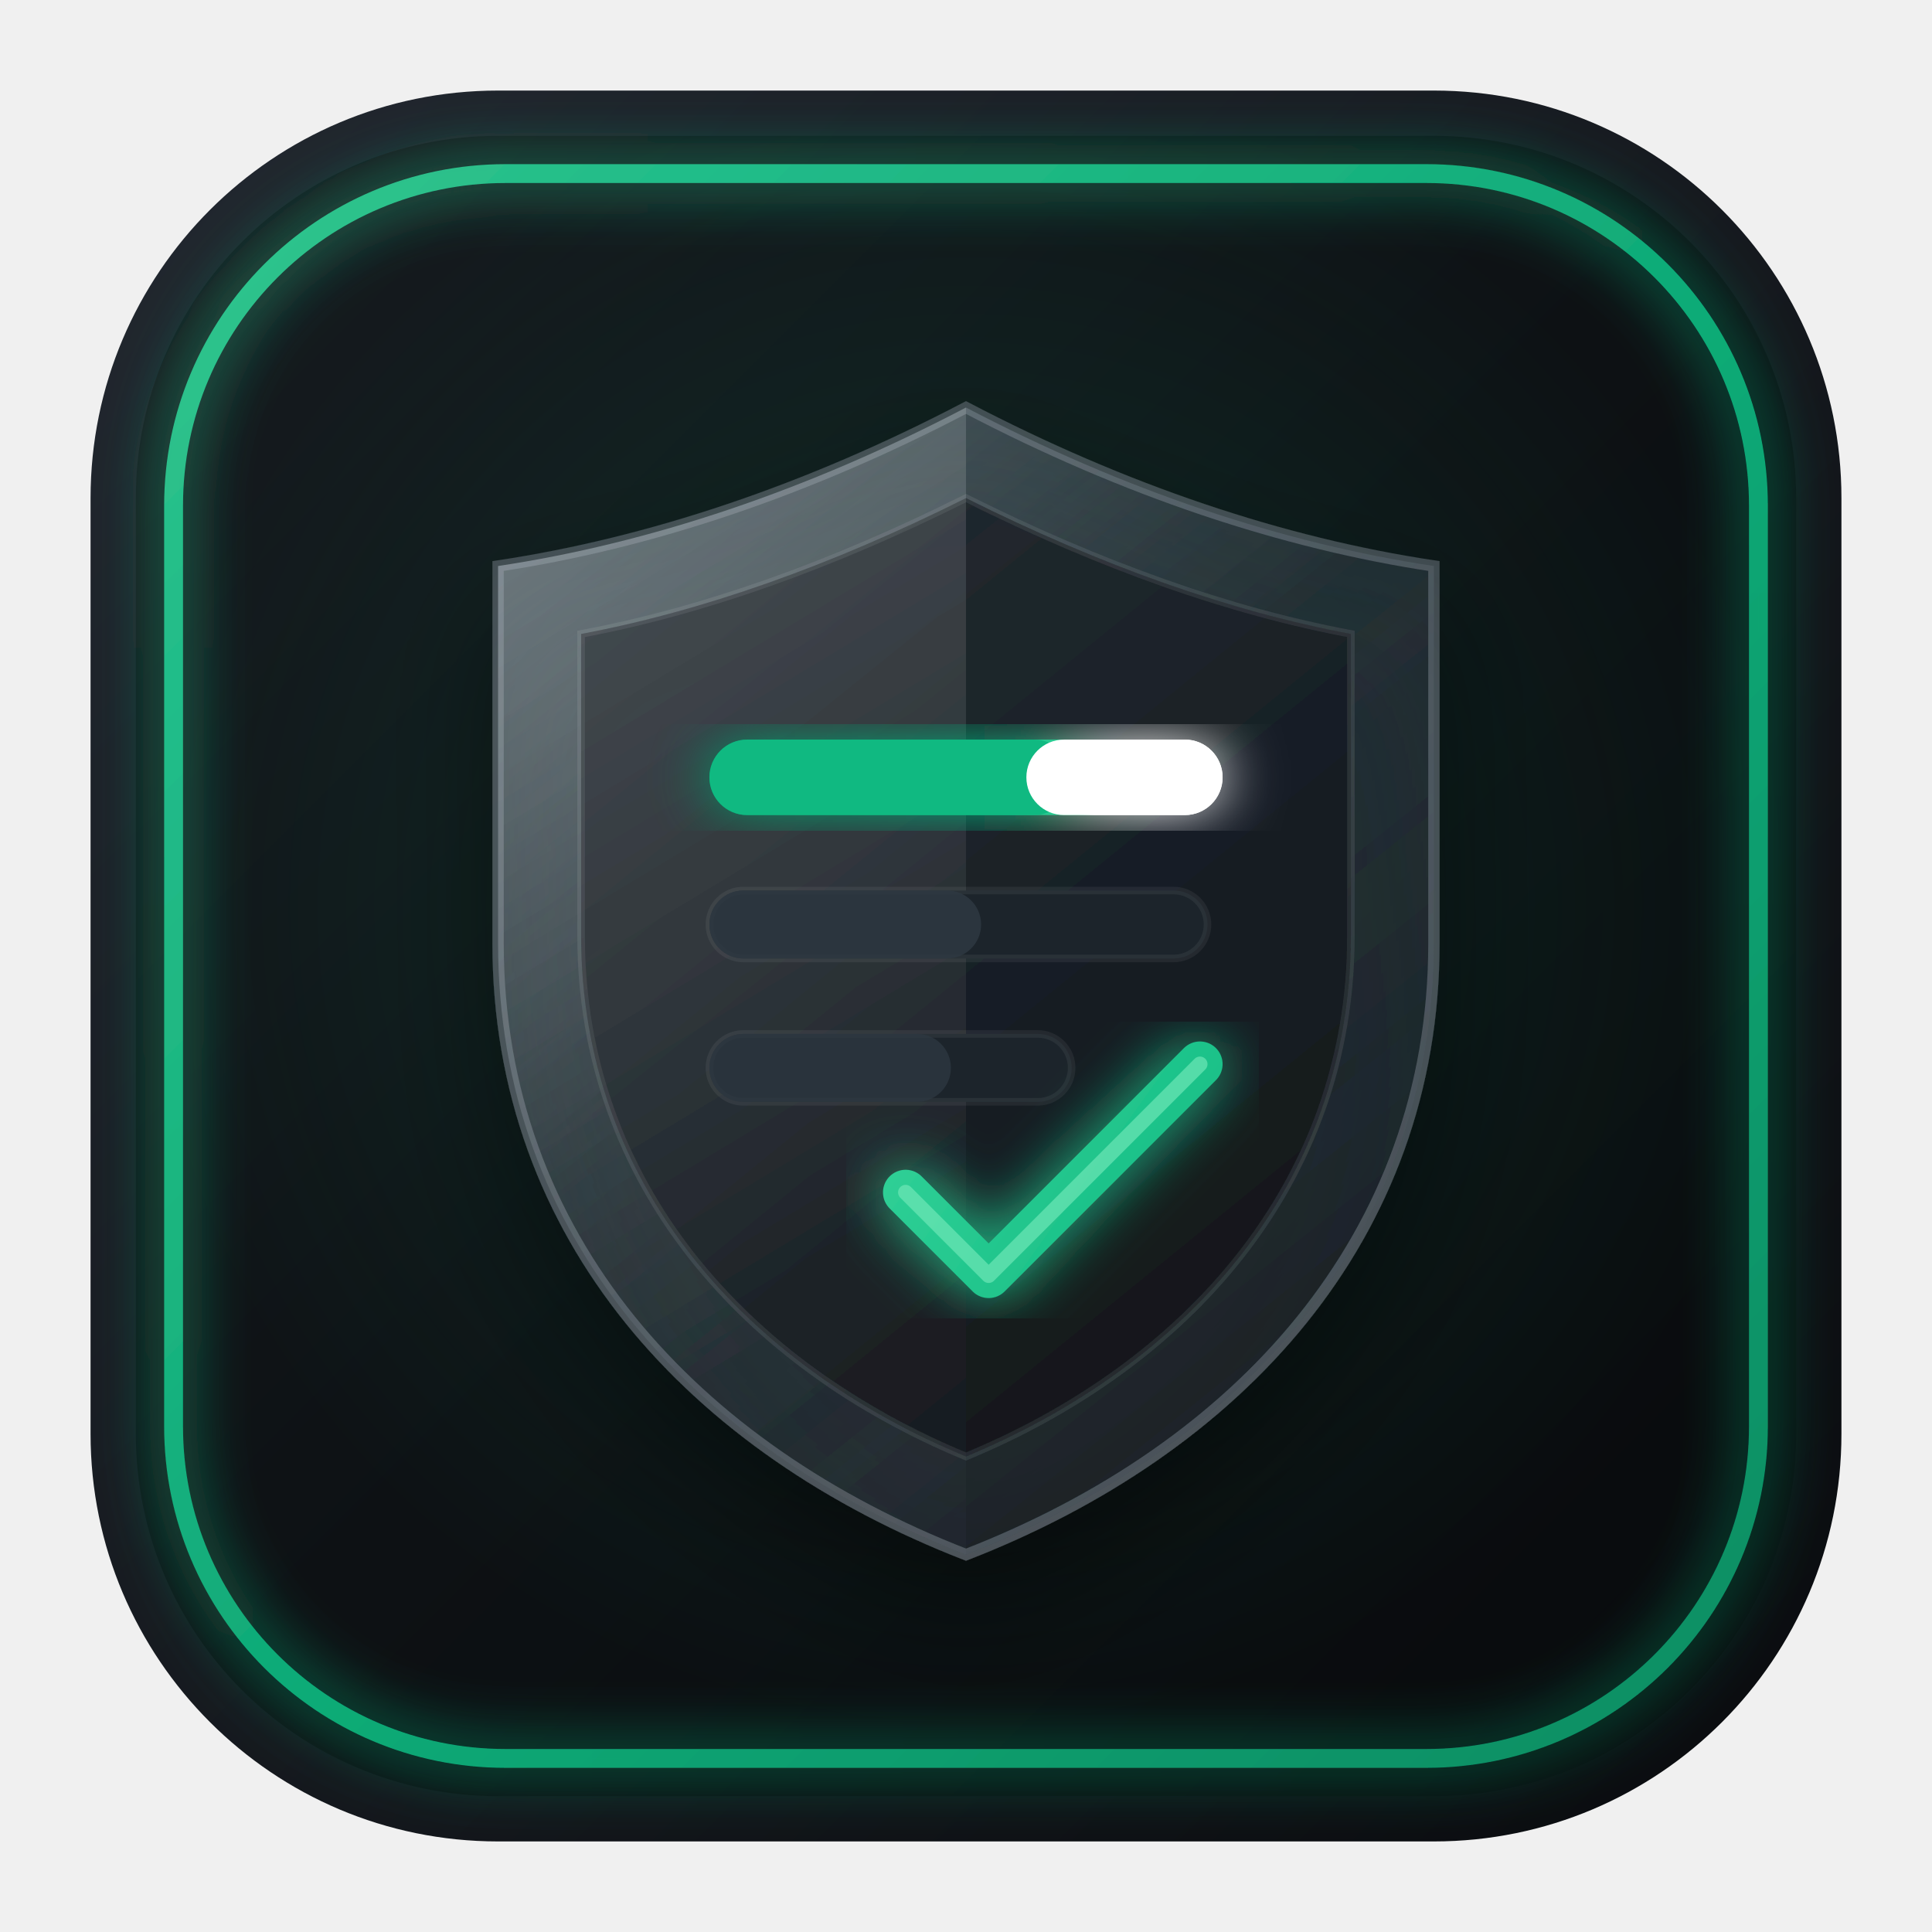
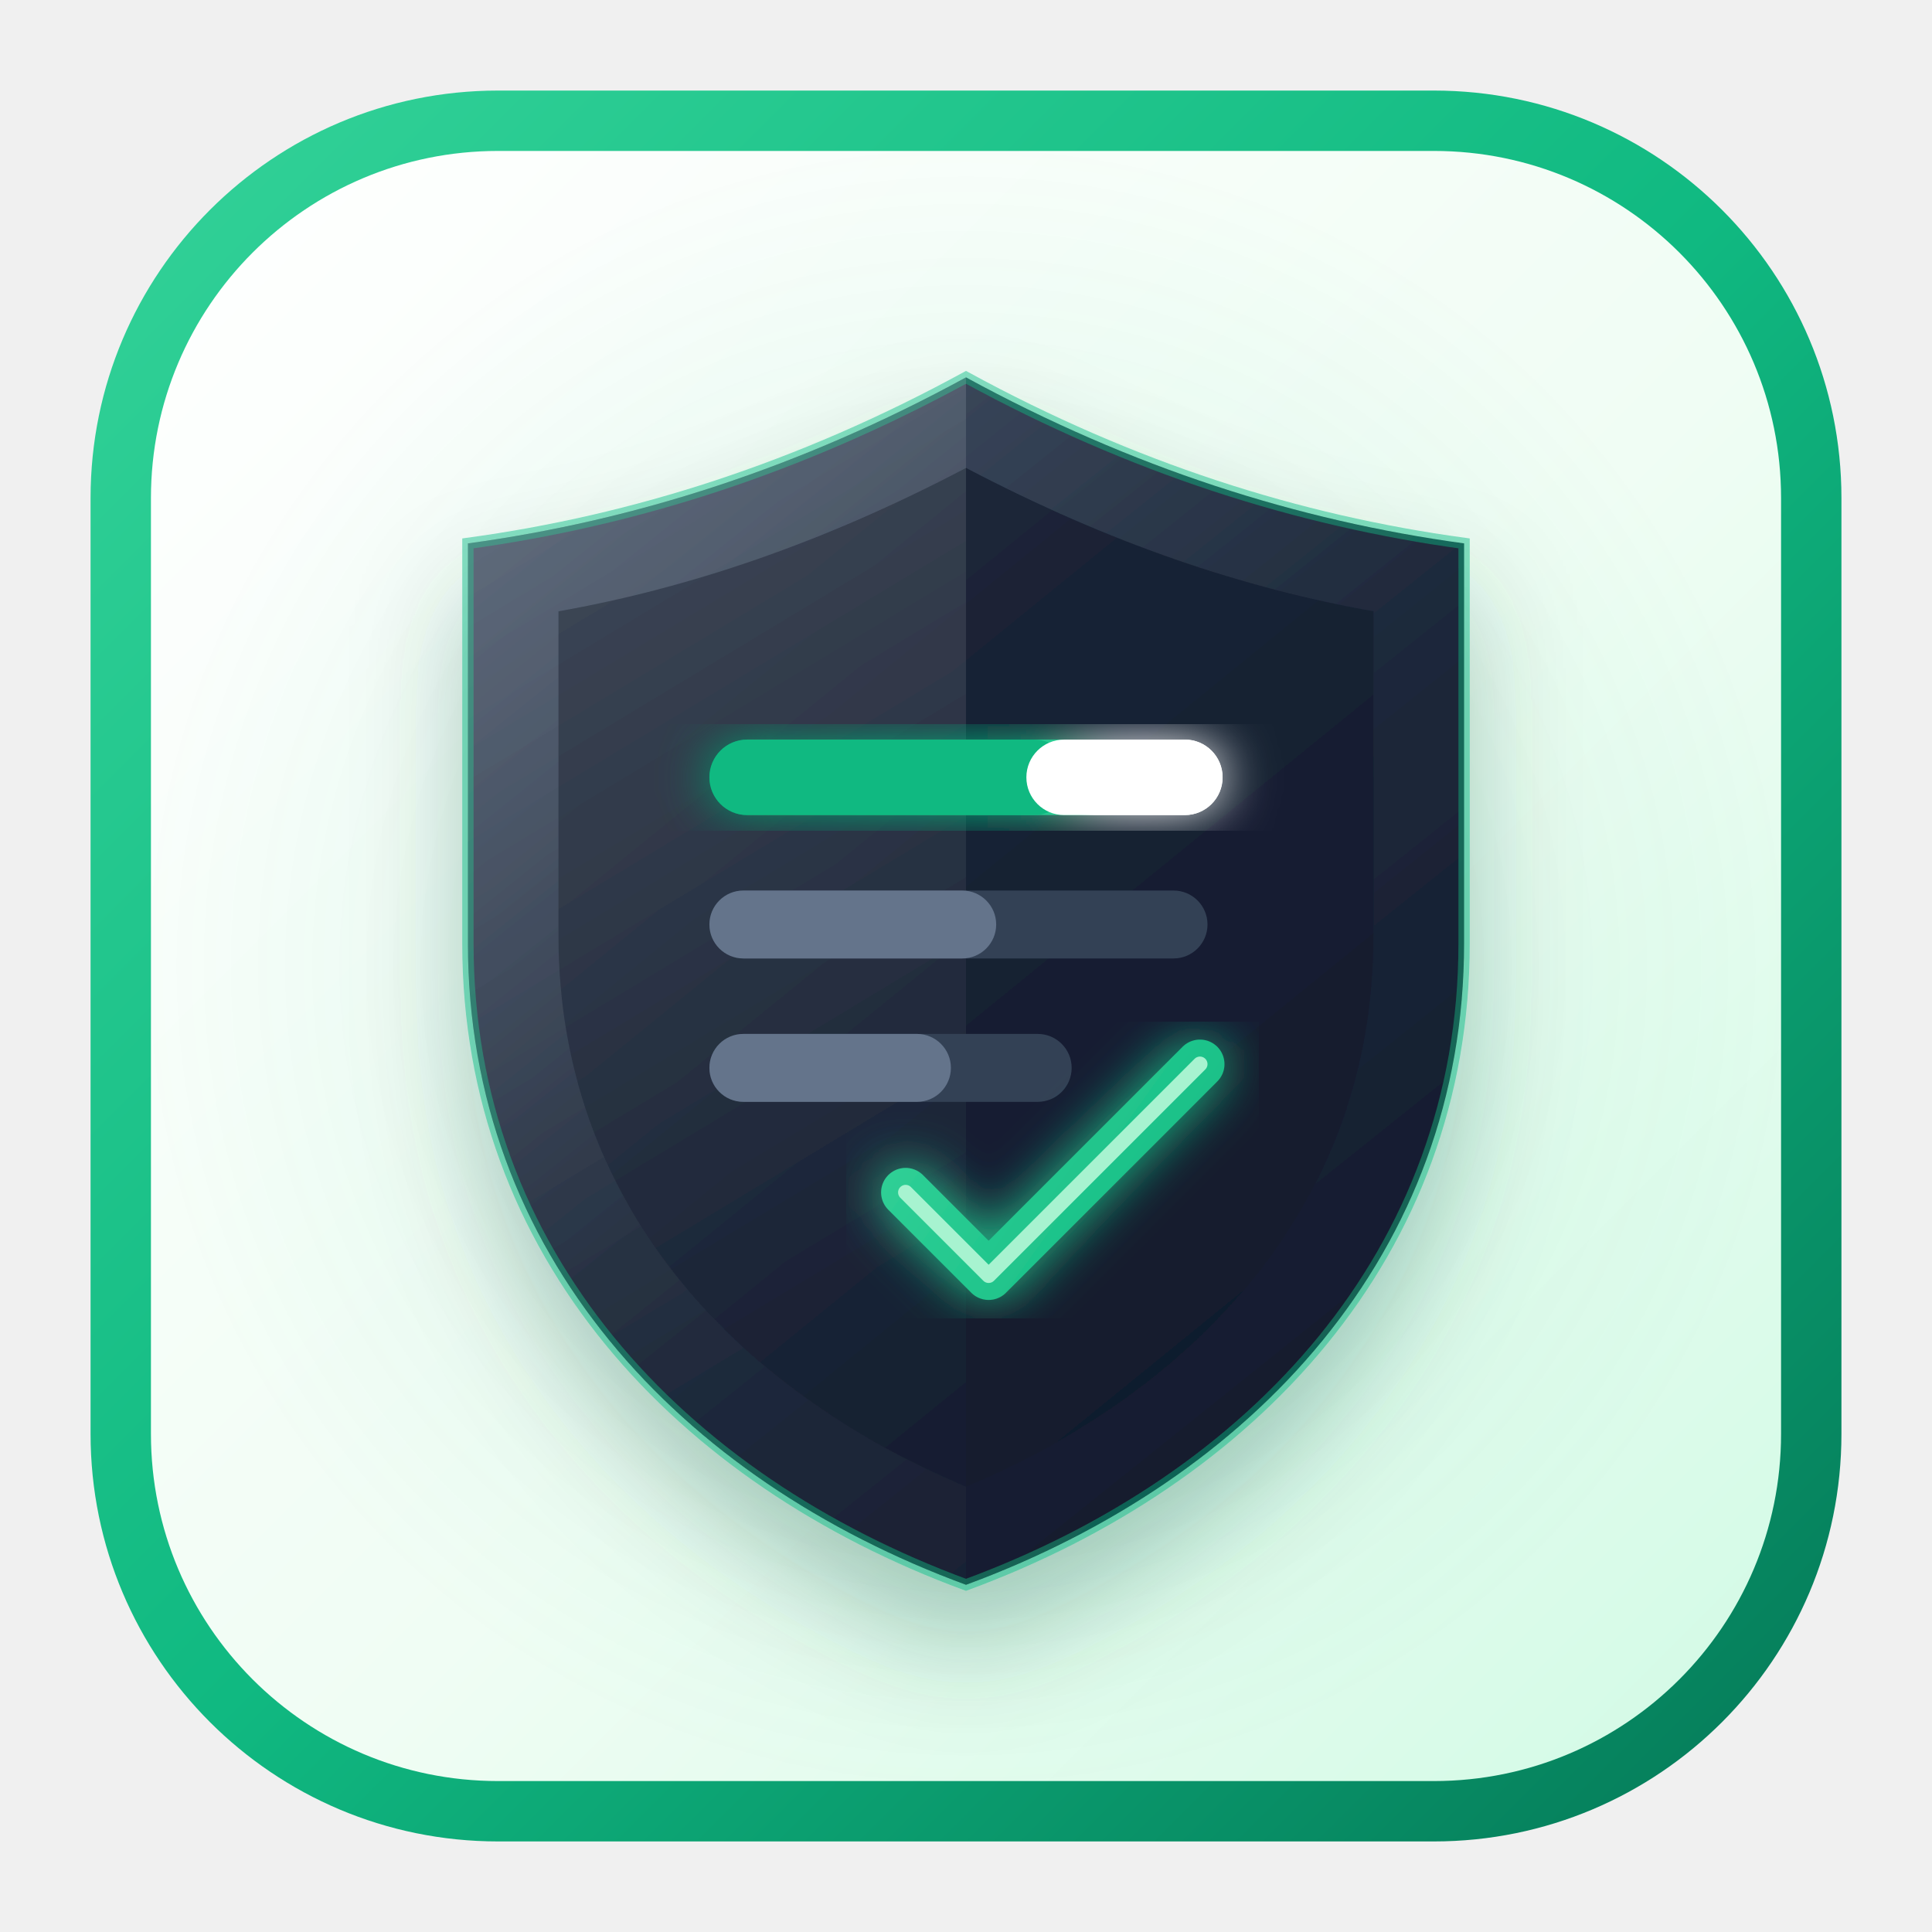
<svg xmlns="http://www.w3.org/2000/svg" viewBox="0 0 256 256" width="256" height="256" fill="none">
  <defs>
-     <linearGradient id="bezelGrad" x1="12" y1="12" x2="244" y2="244" gradientUnits="userSpaceOnUse">
-       <stop offset="0%" stop-color="#222830" />
-       <stop offset="100%" stop-color="#090B0E" />
+     <linearGradient id="rimGrad" x1="12" y1="12" x2="244" y2="244" gradientUnits="userSpaceOnUse">
+       <stop offset="0%" stop-color="#34D399" />
+       <stop offset="50%" stop-color="#10B981" />
+       <stop offset="100%" stop-color="#047857" />
    </linearGradient>
    <linearGradient id="bgGrad" x1="20" y1="20" x2="236" y2="236" gradientUnits="userSpaceOnUse">
-       <stop offset="0%" stop-color="#161C20" />
-       <stop offset="50%" stop-color="#0D1114" />
-       <stop offset="100%" stop-color="#080A0C" />
+       <stop offset="0%" stop-color="#FFFFFF" />
+       <stop offset="55%" stop-color="#F0FDF4" />
+       <stop offset="100%" stop-color="#D1FAE5" />
    </linearGradient>
-     <radialGradient id="ambientEmerald" cx="128" cy="120" r="110" gradientUnits="userSpaceOnUse">
-       <stop offset="0%" stop-color="#10B981" stop-opacity="0.16" />
+     <radialGradient id="ambientEmerald" cx="128" cy="128" r="110" gradientUnits="userSpaceOnUse">
+       <stop offset="0%" stop-color="#10B981" stop-opacity="0.12" />
      <stop offset="100%" stop-color="#10B981" stop-opacity="0" />
    </radialGradient>
-     <linearGradient id="rimGrad" x1="20" y1="20" x2="236" y2="236" gradientUnits="userSpaceOnUse">
-       <stop offset="0%" stop-color="#34D399" />
-       <stop offset="50%" stop-color="#10B981" />
-       <stop offset="100%" stop-color="#059669" />
-     </linearGradient>
    <linearGradient id="shieldOuterGrad" x1="68" y1="54" x2="188" y2="204" gradientUnits="userSpaceOnUse">
-       <stop offset="0%" stop-color="#7C8B95" stop-opacity="0.65" />
-       <stop offset="45%" stop-color="#333F48" stop-opacity="0.55" />
-       <stop offset="100%" stop-color="#1A2228" stop-opacity="0.75" />
+       <stop offset="0%" stop-color="#475569" />
+       <stop offset="50%" stop-color="#1E293B" />
+       <stop offset="100%" stop-color="#0F172A" />
    </linearGradient>
    <linearGradient id="shieldInnerGrad" x1="76" y1="66" x2="180" y2="194" gradientUnits="userSpaceOnUse">
-       <stop offset="0%" stop-color="#232B32" stop-opacity="0.95" />
-       <stop offset="100%" stop-color="#0F1418" stop-opacity="0.98" />
+       <stop offset="0%" stop-color="#1E293B" />
+       <stop offset="100%" stop-color="#0F172A" />
    </linearGradient>
    <linearGradient id="shieldSheen" x1="68" y1="54" x2="132" y2="160" gradientUnits="userSpaceOnUse">
-       <stop offset="0%" stop-color="#FFFFFF" stop-opacity="0.18" />
+       <stop offset="0%" stop-color="#FFFFFF" stop-opacity="0.16" />
      <stop offset="100%" stop-color="#FFFFFF" stop-opacity="0.02" />
    </linearGradient>
    <linearGradient id="activeBarGrad" x1="94" y1="104" x2="162" y2="104" gradientUnits="userSpaceOnUse">
      <stop offset="0%" stop-color="#059669" />
      <stop offset="55%" stop-color="#10B981" />
      <stop offset="72%" stop-color="#34D399" />
      <stop offset="75%" stop-color="#FFFFFF" />
      <stop offset="100%" stop-color="#FFFFFF" />
    </linearGradient>
    <linearGradient id="checkGrad" x1="118" y1="142" x2="160" y2="172" gradientUnits="userSpaceOnUse">
      <stop offset="0%" stop-color="#34D399" />
      <stop offset="100%" stop-color="#10B981" />
    </linearGradient>
    <filter id="emeraldGlow" x="-20%" y="-20%" width="140%" height="140%">
-       <feGaussianBlur stdDeviation="4" result="blur" />
+       <feGaussianBlur stdDeviation="3.5" result="blur" />
      <feMerge>
        <feMergeNode in="blur" />
        <feMergeNode in="SourceGraphic" />
      </feMerge>
    </filter>
    <filter id="dropShadow" x="-15%" y="-15%" width="130%" height="130%">
-       <feDropShadow dx="0" dy="8" stdDeviation="8" flood-color="#000000" flood-opacity="0.6" />
+       <feDropShadow dx="0" dy="8" stdDeviation="7" flood-color="#064E3B" flood-opacity="0.28" />
    </filter>
  </defs>
-   <rect x="12" y="12" width="232" height="232" rx="54" fill="url(#bezelGrad)" />
-   <rect x="18" y="18" width="220" height="220" rx="48" fill="url(#bgGrad)" />
-   <rect x="18" y="18" width="220" height="220" rx="48" fill="url(#ambientEmerald)" />
-   <rect x="23" y="23" width="210" height="210" rx="44" stroke="url(#rimGrad)" stroke-width="2.5" stroke-opacity="0.9" filter="url(#emeraldGlow)" />
+   <rect x="12" y="12" width="232" height="232" rx="54" fill="url(#rimGrad)" />
+   <rect x="20" y="20" width="216" height="216" rx="46" fill="url(#bgGrad)" />
+   <rect x="20" y="20" width="216" height="216" rx="46" fill="url(#ambientEmerald)" />
  <g filter="url(#dropShadow)">
-     <path d="M128 54C149 65 170 72 190 75V125C190 164 164 192 128 206C92 192 66 164 66 125V75C86 72 107 65 128 54Z" fill="url(#shieldOuterGrad)" stroke="#9CA3AF" stroke-opacity="0.35" stroke-width="1.5" />
-     <path d="M128 66C146 75 163 81 179 84V124C179 157 157 181 128 193C99 181 77 157 77 124V84C93 81 110 75 128 66Z" fill="url(#shieldInnerGrad)" stroke="#FFFFFF" stroke-opacity="0.08" stroke-width="1" />
-     <path d="M128 54V206C92 192 66 164 66 125V75C86 72 107 65 128 54Z" fill="url(#shieldSheen)" />
+     <path d="M128 50C150 62 172 69 194 72V125C194 166 166 196 128 210C90 196 62 166 62 125V72C84 69 106 62 128 50Z" fill="url(#shieldOuterGrad)" stroke="#10B981" stroke-opacity="0.45" stroke-width="1.5" />
+     <path d="M128 62C147 72 165 78 182 81V124C182 159 159 184 128 197C97 184 74 159 74 124V81C91 78 109 72 128 62Z" fill="url(#shieldInnerGrad)" />
+     <path d="M128 50V210C90 196 62 166 62 125V72C84 69 106 62 128 50Z" fill="url(#shieldSheen)" />
  </g>
  <rect x="94" y="98" width="68" height="10" rx="5" fill="url(#activeBarGrad)" filter="url(#emeraldGlow)" />
  <rect x="94" y="98" width="48" height="10" rx="5" fill="#10B981" />
  <rect x="136" y="98" width="26" height="10" rx="5" fill="#FFFFFF" />
-   <rect x="94" y="118" width="66" height="9" rx="4.5" fill="#1C242B" stroke="#FFFFFF" stroke-opacity="0.06" stroke-width="1" />
-   <rect x="94" y="118" width="36" height="9" rx="4.5" fill="#2E3942" fill-opacity="0.85" />
-   <rect x="94" y="137" width="48" height="9" rx="4.5" fill="#1C242B" stroke="#FFFFFF" stroke-opacity="0.06" stroke-width="1" />
-   <rect x="94" y="137" width="32" height="9" rx="4.5" fill="#2E3942" fill-opacity="0.75" />
-   <path d="M120 158L131 169L159 141" stroke="url(#checkGrad)" stroke-width="6" stroke-linecap="round" stroke-linejoin="round" filter="url(#emeraldGlow)" />
-   <path d="M120 158L131 169L159 141" stroke="#6EE7B7" stroke-width="2" stroke-linecap="round" stroke-linejoin="round" stroke-opacity="0.7" />
+   <rect x="94" y="118" width="66" height="9" rx="4.5" fill="#334155" />
+   <rect x="94" y="118" width="38" height="9" rx="4.5" fill="#64748B" />
+   <rect x="94" y="137" width="48" height="9" rx="4.5" fill="#334155" />
+   <rect x="94" y="137" width="32" height="9" rx="4.5" fill="#64748B" />
+   <path d="M120 158L131 169L159 141" stroke="url(#checkGrad)" stroke-width="6.5" stroke-linecap="round" stroke-linejoin="round" filter="url(#emeraldGlow)" />
+   <path d="M120 158L131 169L159 141" stroke="#A7F3D0" stroke-width="2" stroke-linecap="round" stroke-linejoin="round" />
</svg>
